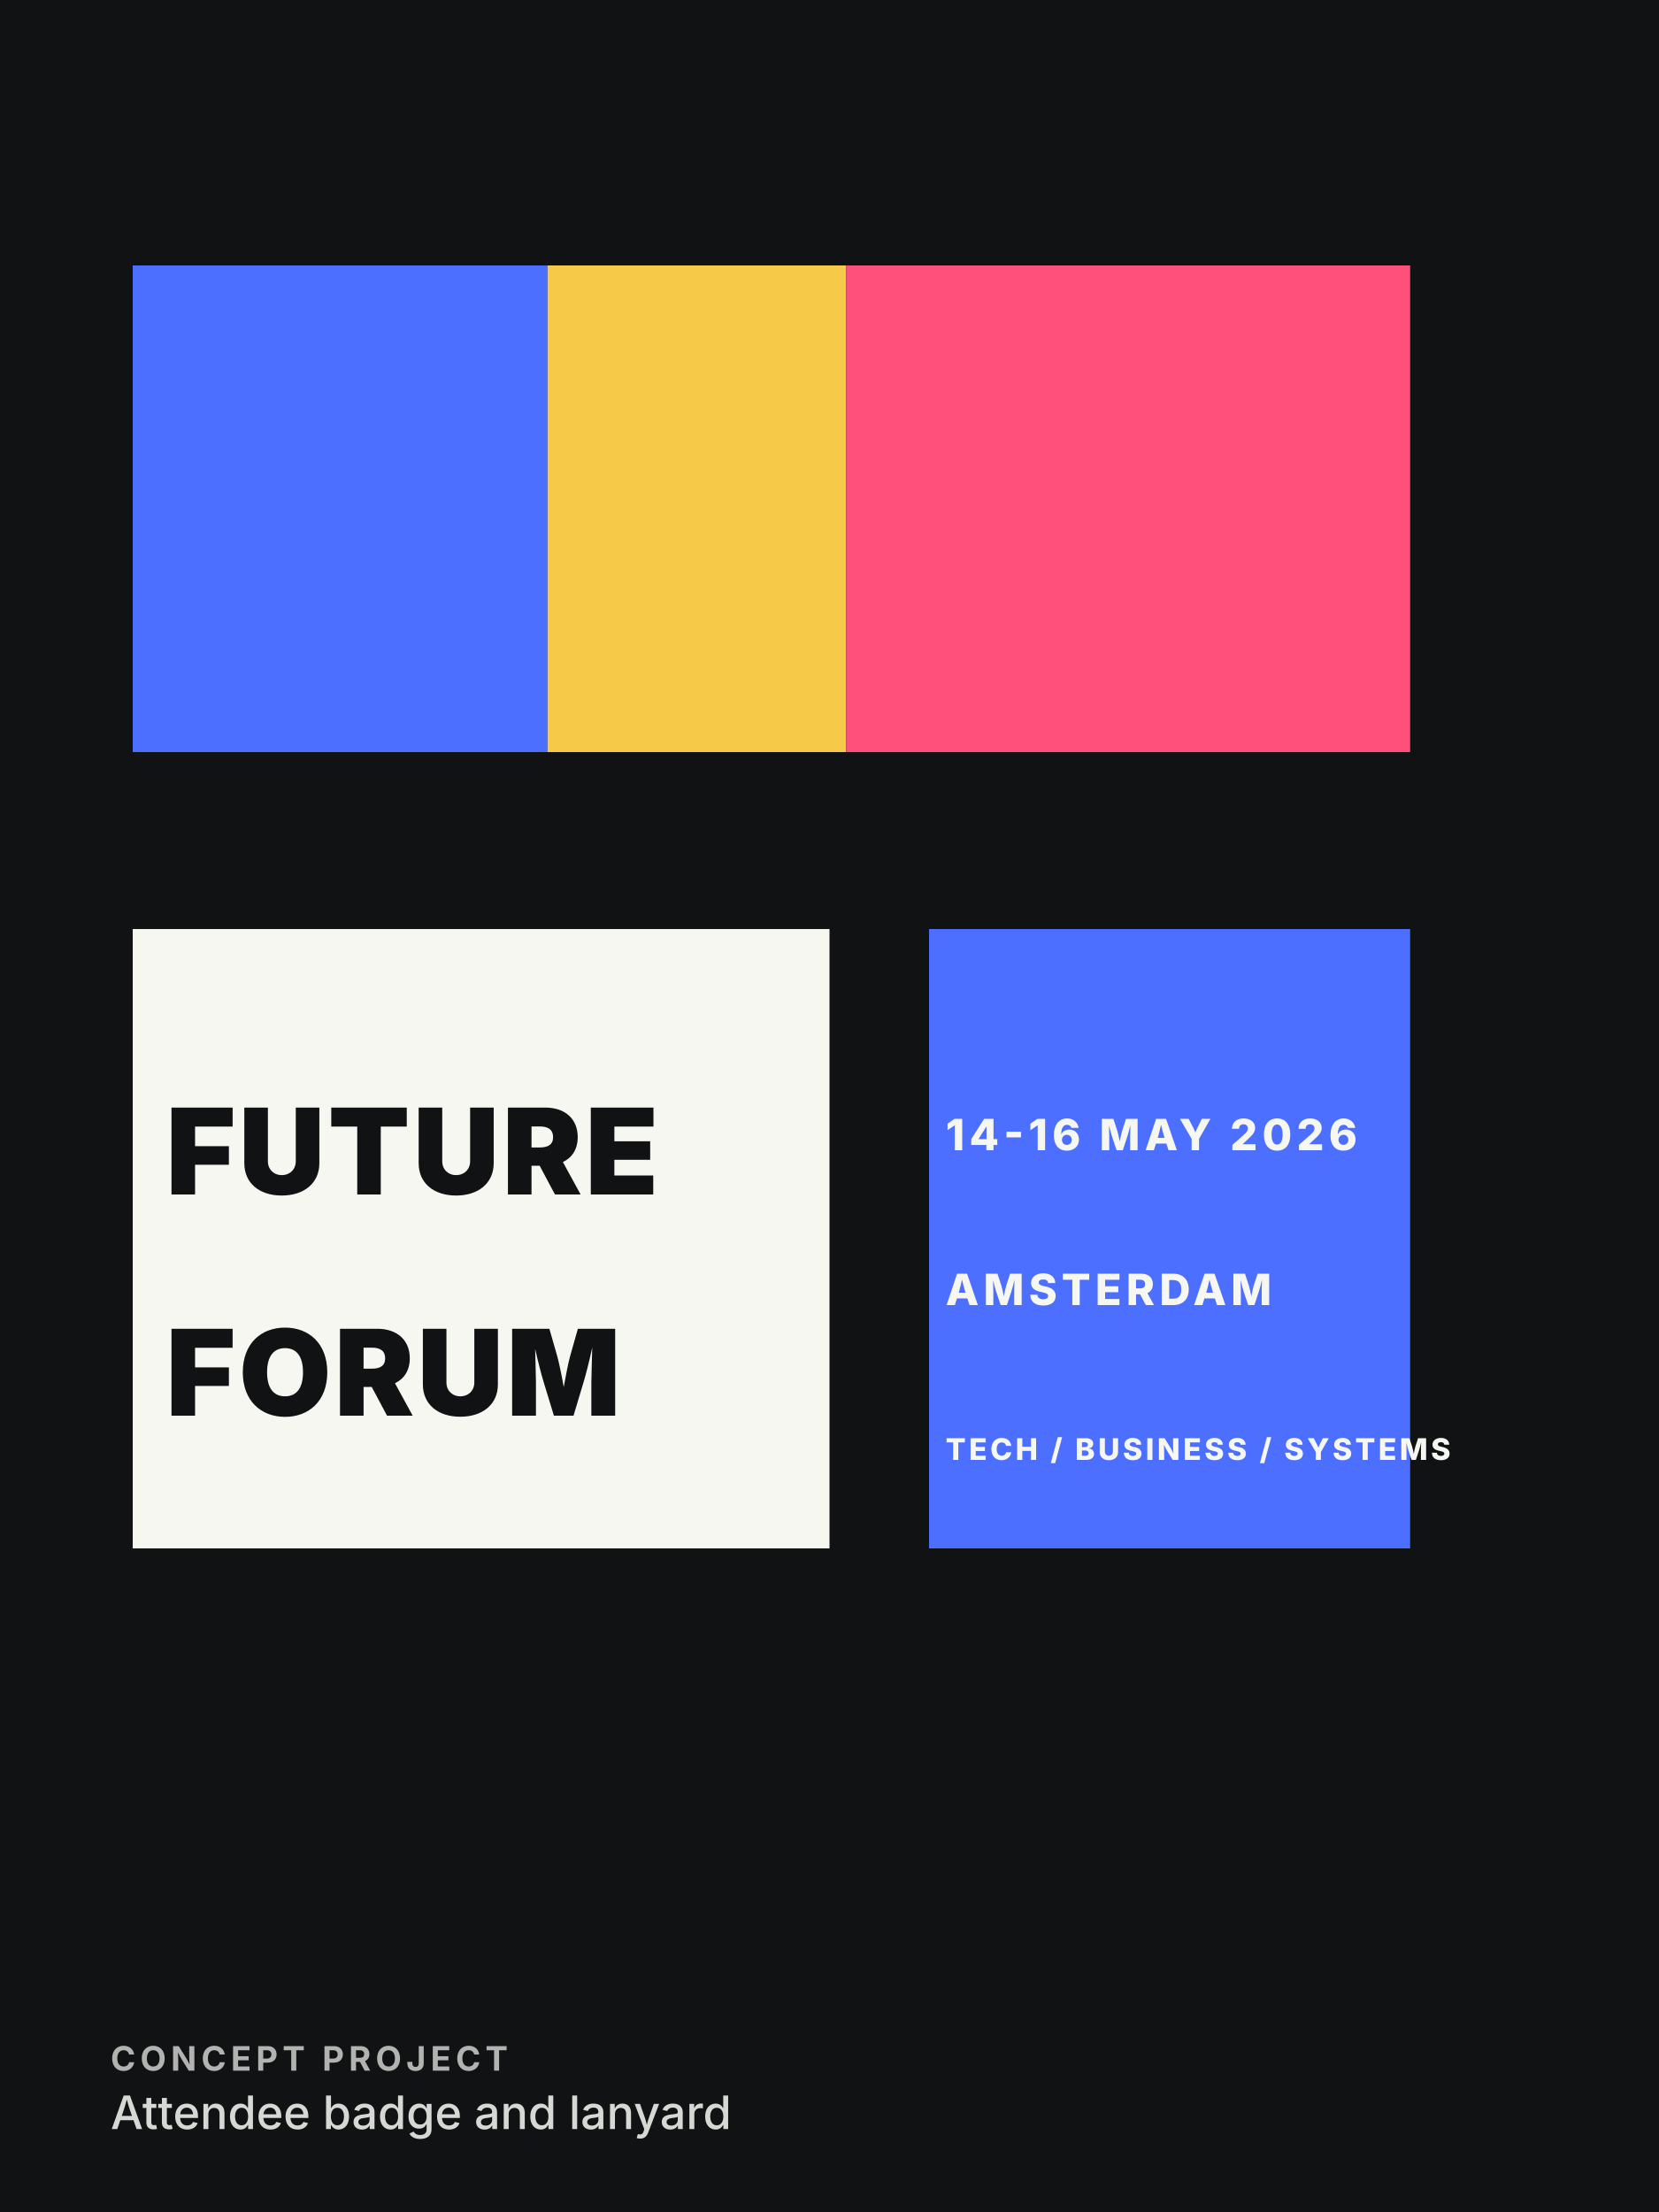
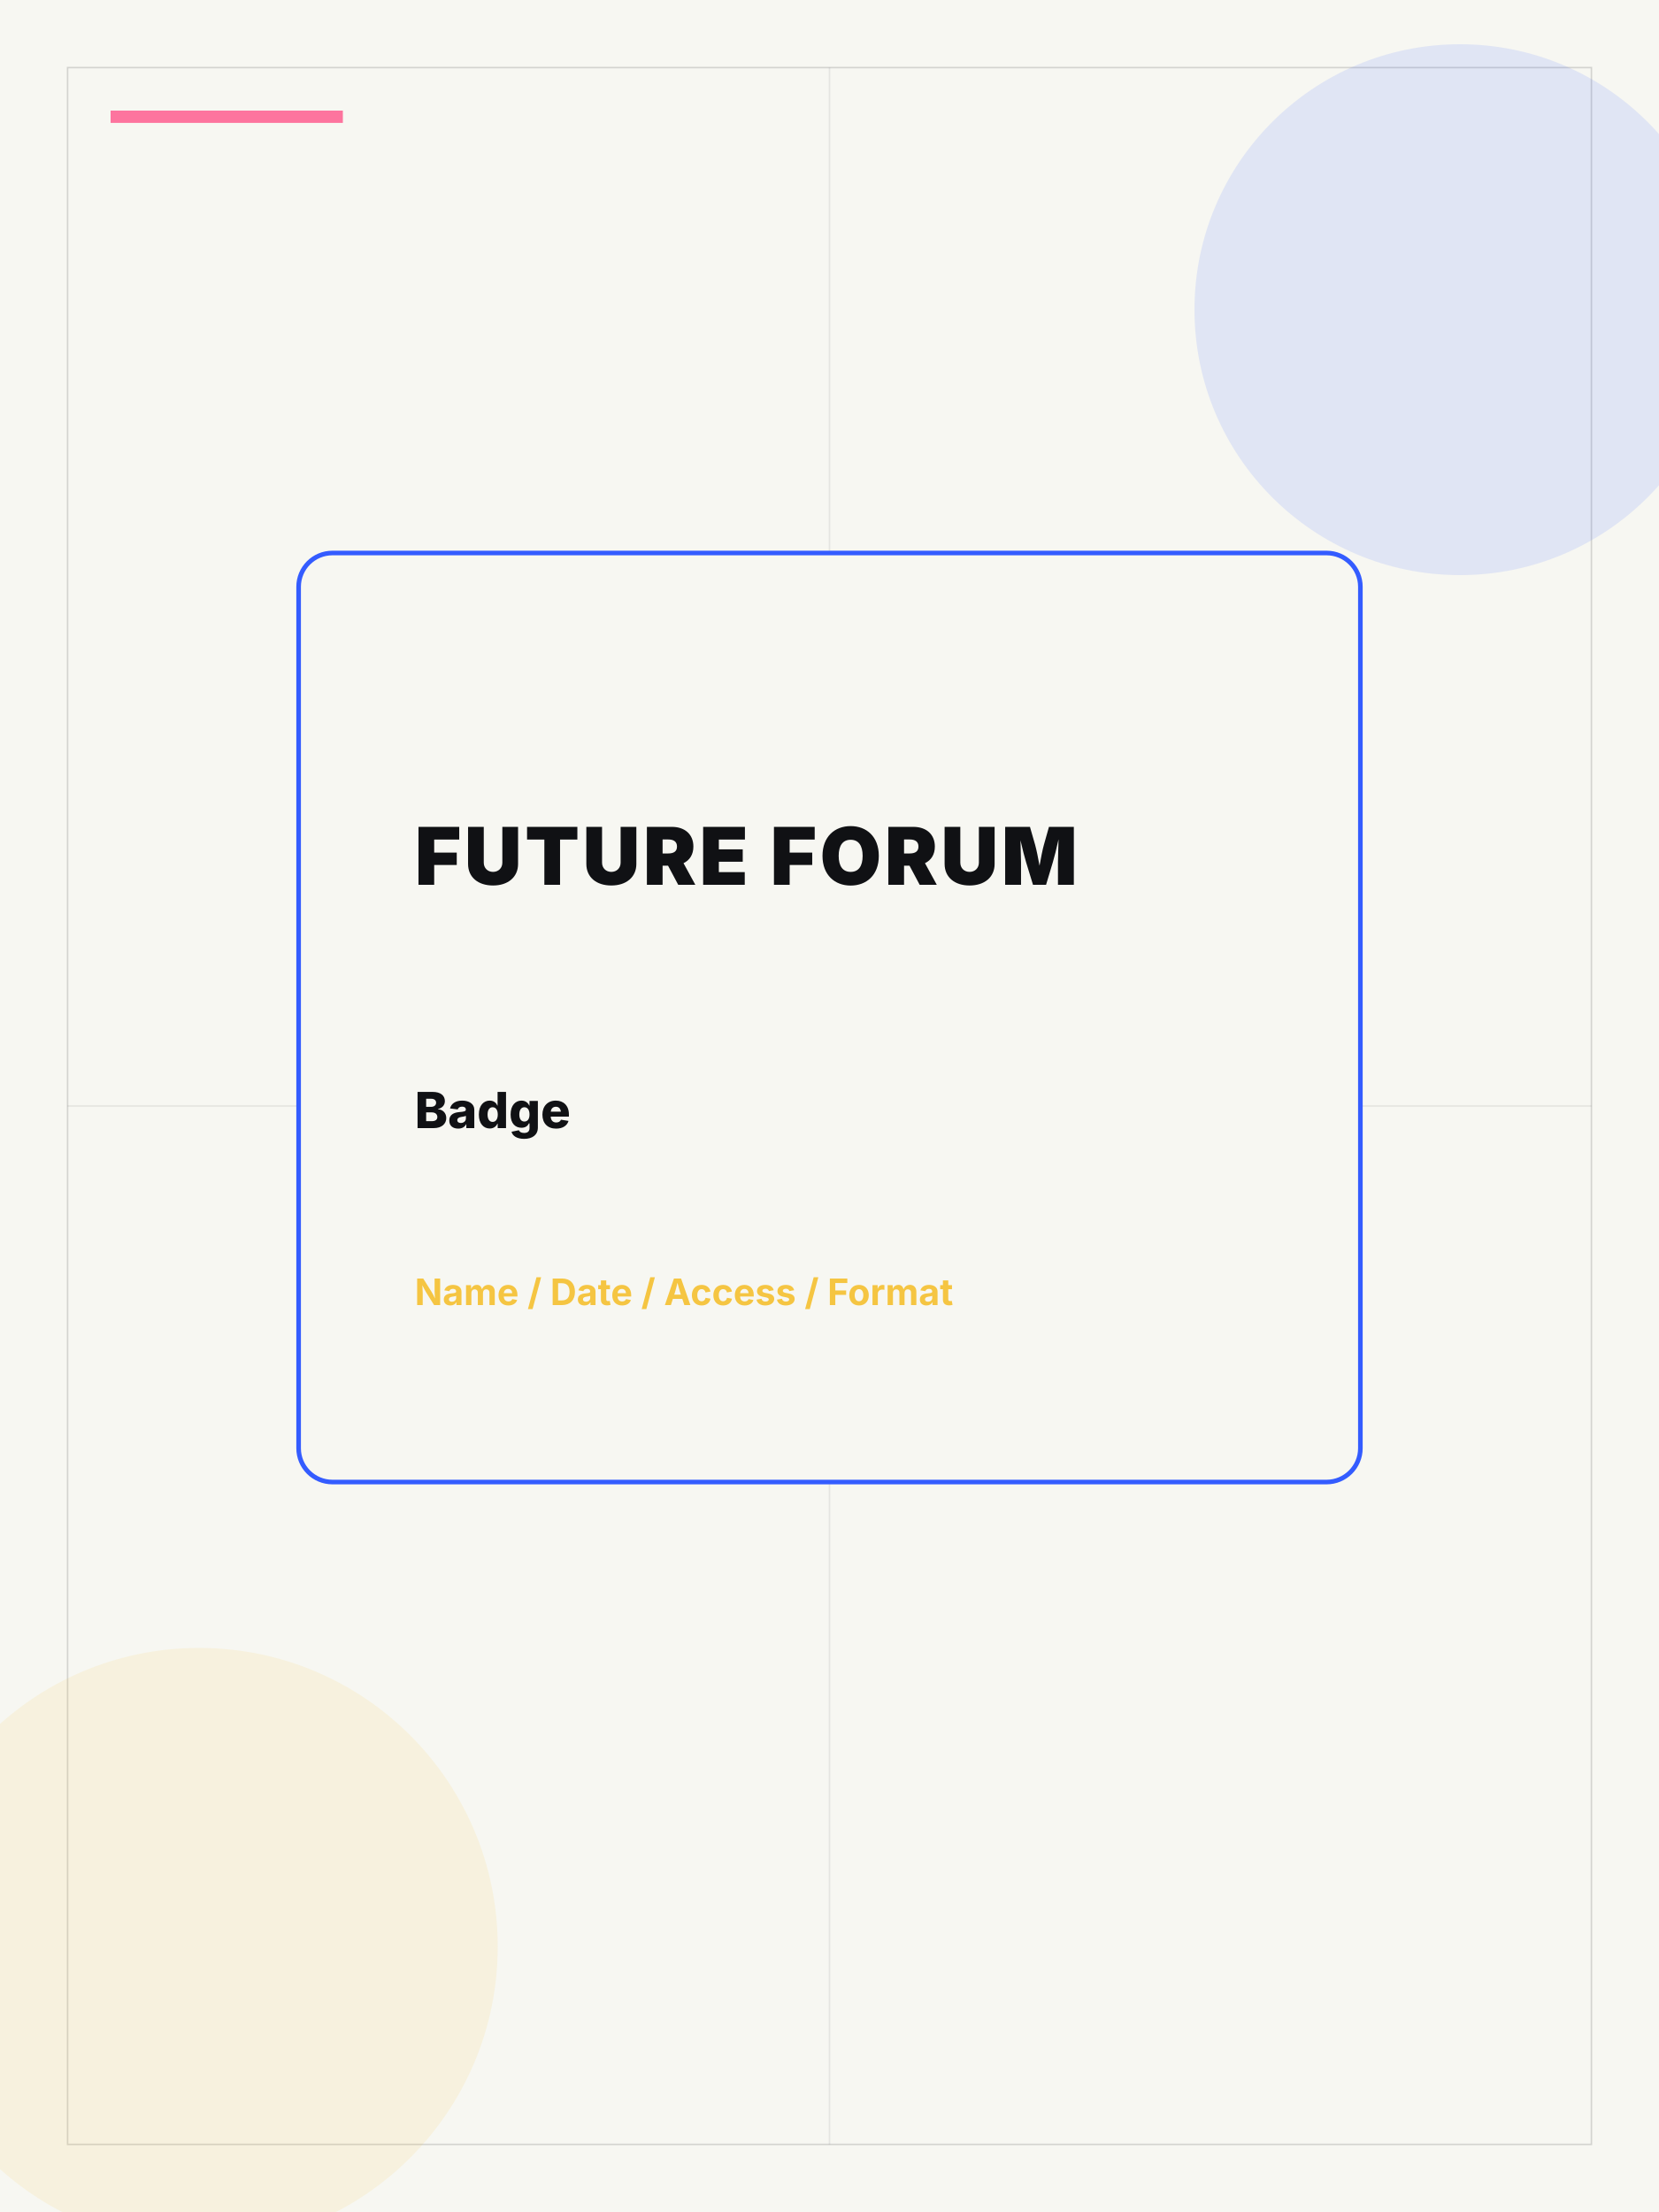
- <svg xmlns="http://www.w3.org/2000/svg" width="1080" height="1440" viewBox="0 0 1080 1440" role="img" aria-label="FUTURE FORUM Attendee badge and lanyard">
-   <rect x="0" y="0" width="1080" height="1440" fill="#101214" />
-   <rect x="86.4" y="172.8" width="270" height="316.8" fill="#4c6fff" />
-   <rect x="356.4" y="172.8" width="194.4" height="316.8" fill="#f7c948" />
-   <rect x="550.8" y="172.8" width="367.2" height="316.8" fill="#ff4f7b" />
-   <rect x="86.4" y="604.8" width="453.6" height="403.2" fill="#f7f7f2" />
-   <rect x="604.8" y="604.8" width="313.2" height="403.2" fill="#4c6fff" />
-   <text x="108" y="777.6" font-size="77.76" fill="#101214" font-family="Inter, Arial, sans-serif" font-weight="900" letter-spacing="2">FUTURE</text>
-   <text x="108" y="921.6" font-size="77.76" fill="#101214" font-family="Inter, Arial, sans-serif" font-weight="900" letter-spacing="2">FORUM</text>
-   <text x="615.6" y="748.8" font-size="28.08" fill="#f7f7f2" font-family="Inter, Arial, sans-serif" font-weight="800" letter-spacing="3">14-16 MAY 2026</text>
-   <text x="615.6" y="849.6" font-size="28.08" fill="#f7f7f2" font-family="Inter, Arial, sans-serif" font-weight="800" letter-spacing="3">AMSTERDAM</text>
-   <text x="615.6" y="950.4" font-size="19.44" fill="#f7f7f2" font-family="Inter, Arial, sans-serif" font-weight="800" letter-spacing="2">TECH / BUSINESS / SYSTEMS</text>
-   <text x="72" y="1348" font-size="22" fill="#f7f7f2" font-family="Inter, Arial, sans-serif" font-weight="700" letter-spacing="3" opacity="0.7">CONCEPT PROJECT</text>
-   <text x="72" y="1386" font-size="30" fill="#f7f7f2" font-family="Inter, Arial, sans-serif" font-weight="500" opacity="0.86">Attendee badge and lanyard</text>
+ <svg xmlns="http://www.w3.org/2000/svg" width="1080" height="1440" viewBox="0 0 1080 1440" role="img" aria-label="FUTURE FORUM Badge">
+   <rect x="0" y="0" width="1080" height="1440" fill="#f7f7f2" />
+   <rect x="44" y="44" width="992" height="1352" fill="none" stroke="#101114" stroke-width="1" opacity="0.16" />
+   <circle cx="950.4" cy="201.6" r="172.8" fill="#345cff" opacity="0.12" />
+   <circle cx="129.6" cy="1267.2" r="194.4" fill="#f5c542" opacity="0.12" />
+   <line x1="540" y1="44" x2="540" y2="1396" stroke="#101114" stroke-width="1" opacity="0.08" />
+   <line x1="44" y1="720" x2="1036" y2="720" stroke="#101114" stroke-width="1" opacity="0.08" />
+   <rect x="72" y="72" width="151.2" height="8" fill="#ff4f86" opacity="0.78" />
+   <rect x="194.4" y="360" width="691.2" height="604.8" fill="#f7f7f2" rx="22" stroke="#345cff" stroke-width="3" />
+   <text x="270" y="576" font-size="51.84" fill="#101114" font-family="Inter, Arial, sans-serif" font-weight="900" letter-spacing="2">FUTURE FORUM</text>
+   <text x="270" y="734.4" font-size="32.4" fill="#101114" font-family="Inter, Arial, sans-serif" font-weight="800">Badge</text>
+   <text x="270" y="849.6" font-size="23.76" fill="#f5c542" font-family="Inter, Arial, sans-serif" font-weight="700">Name / Date / Access / Format</text>
</svg>
